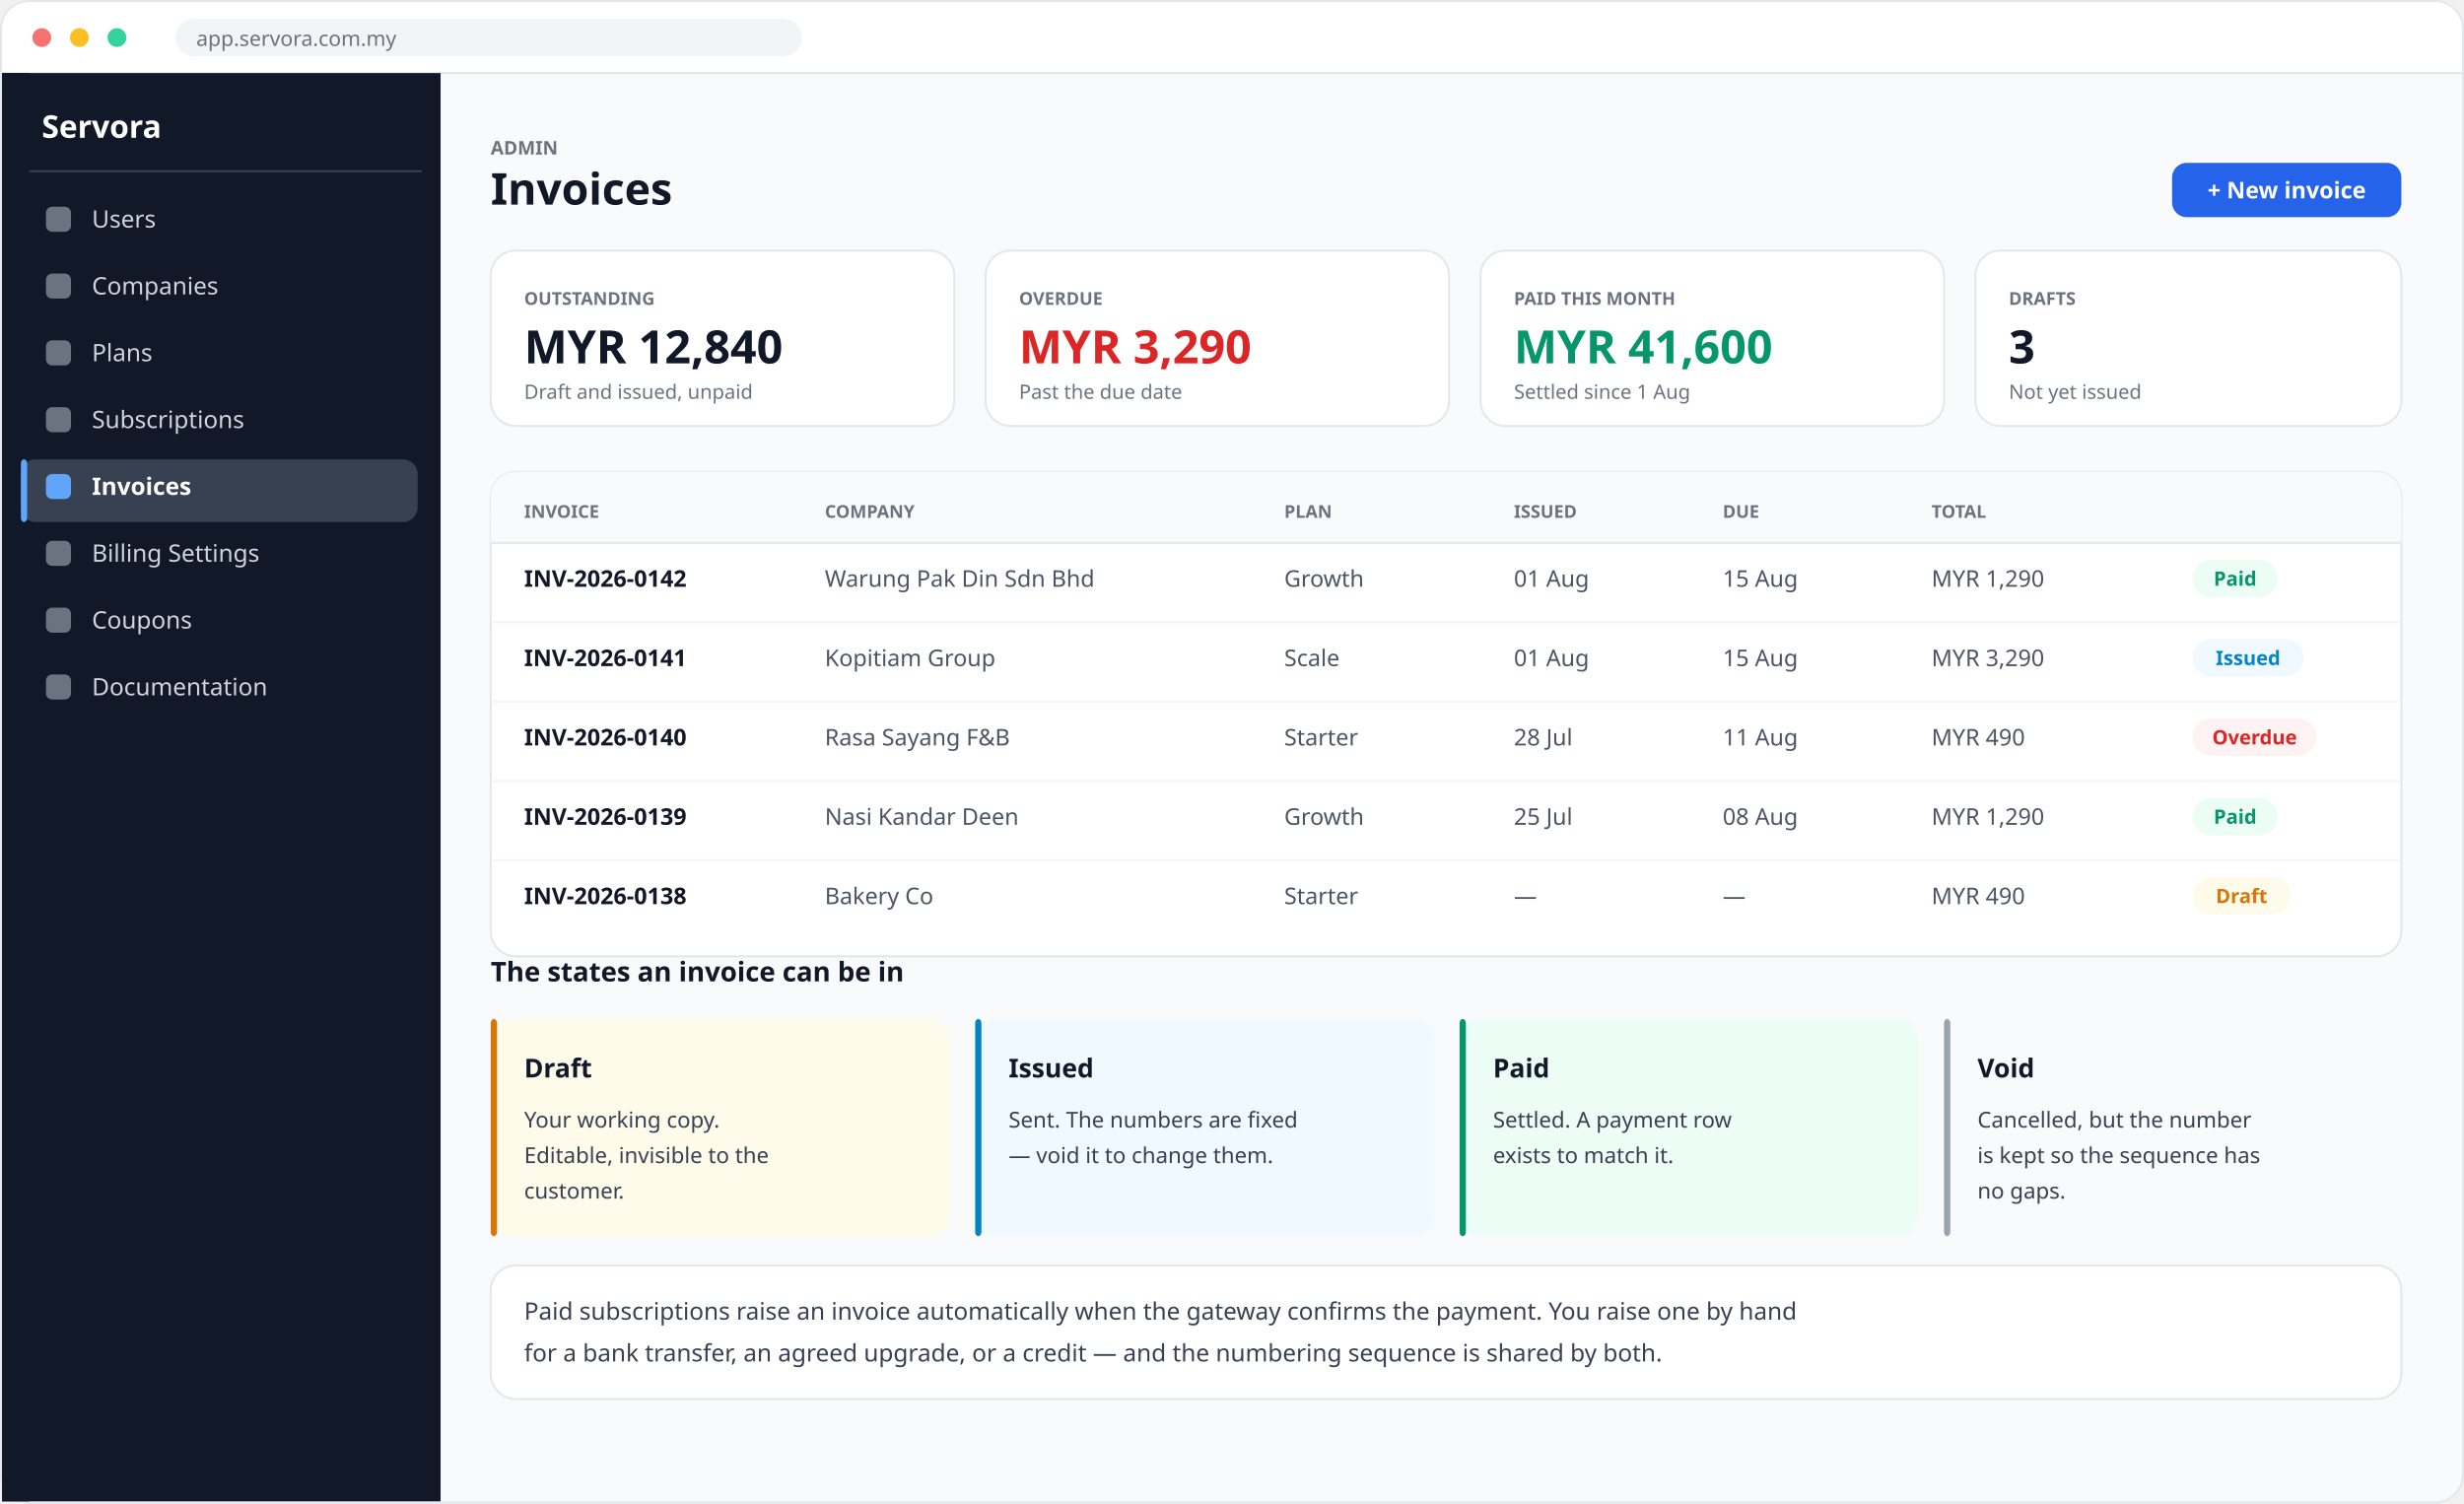
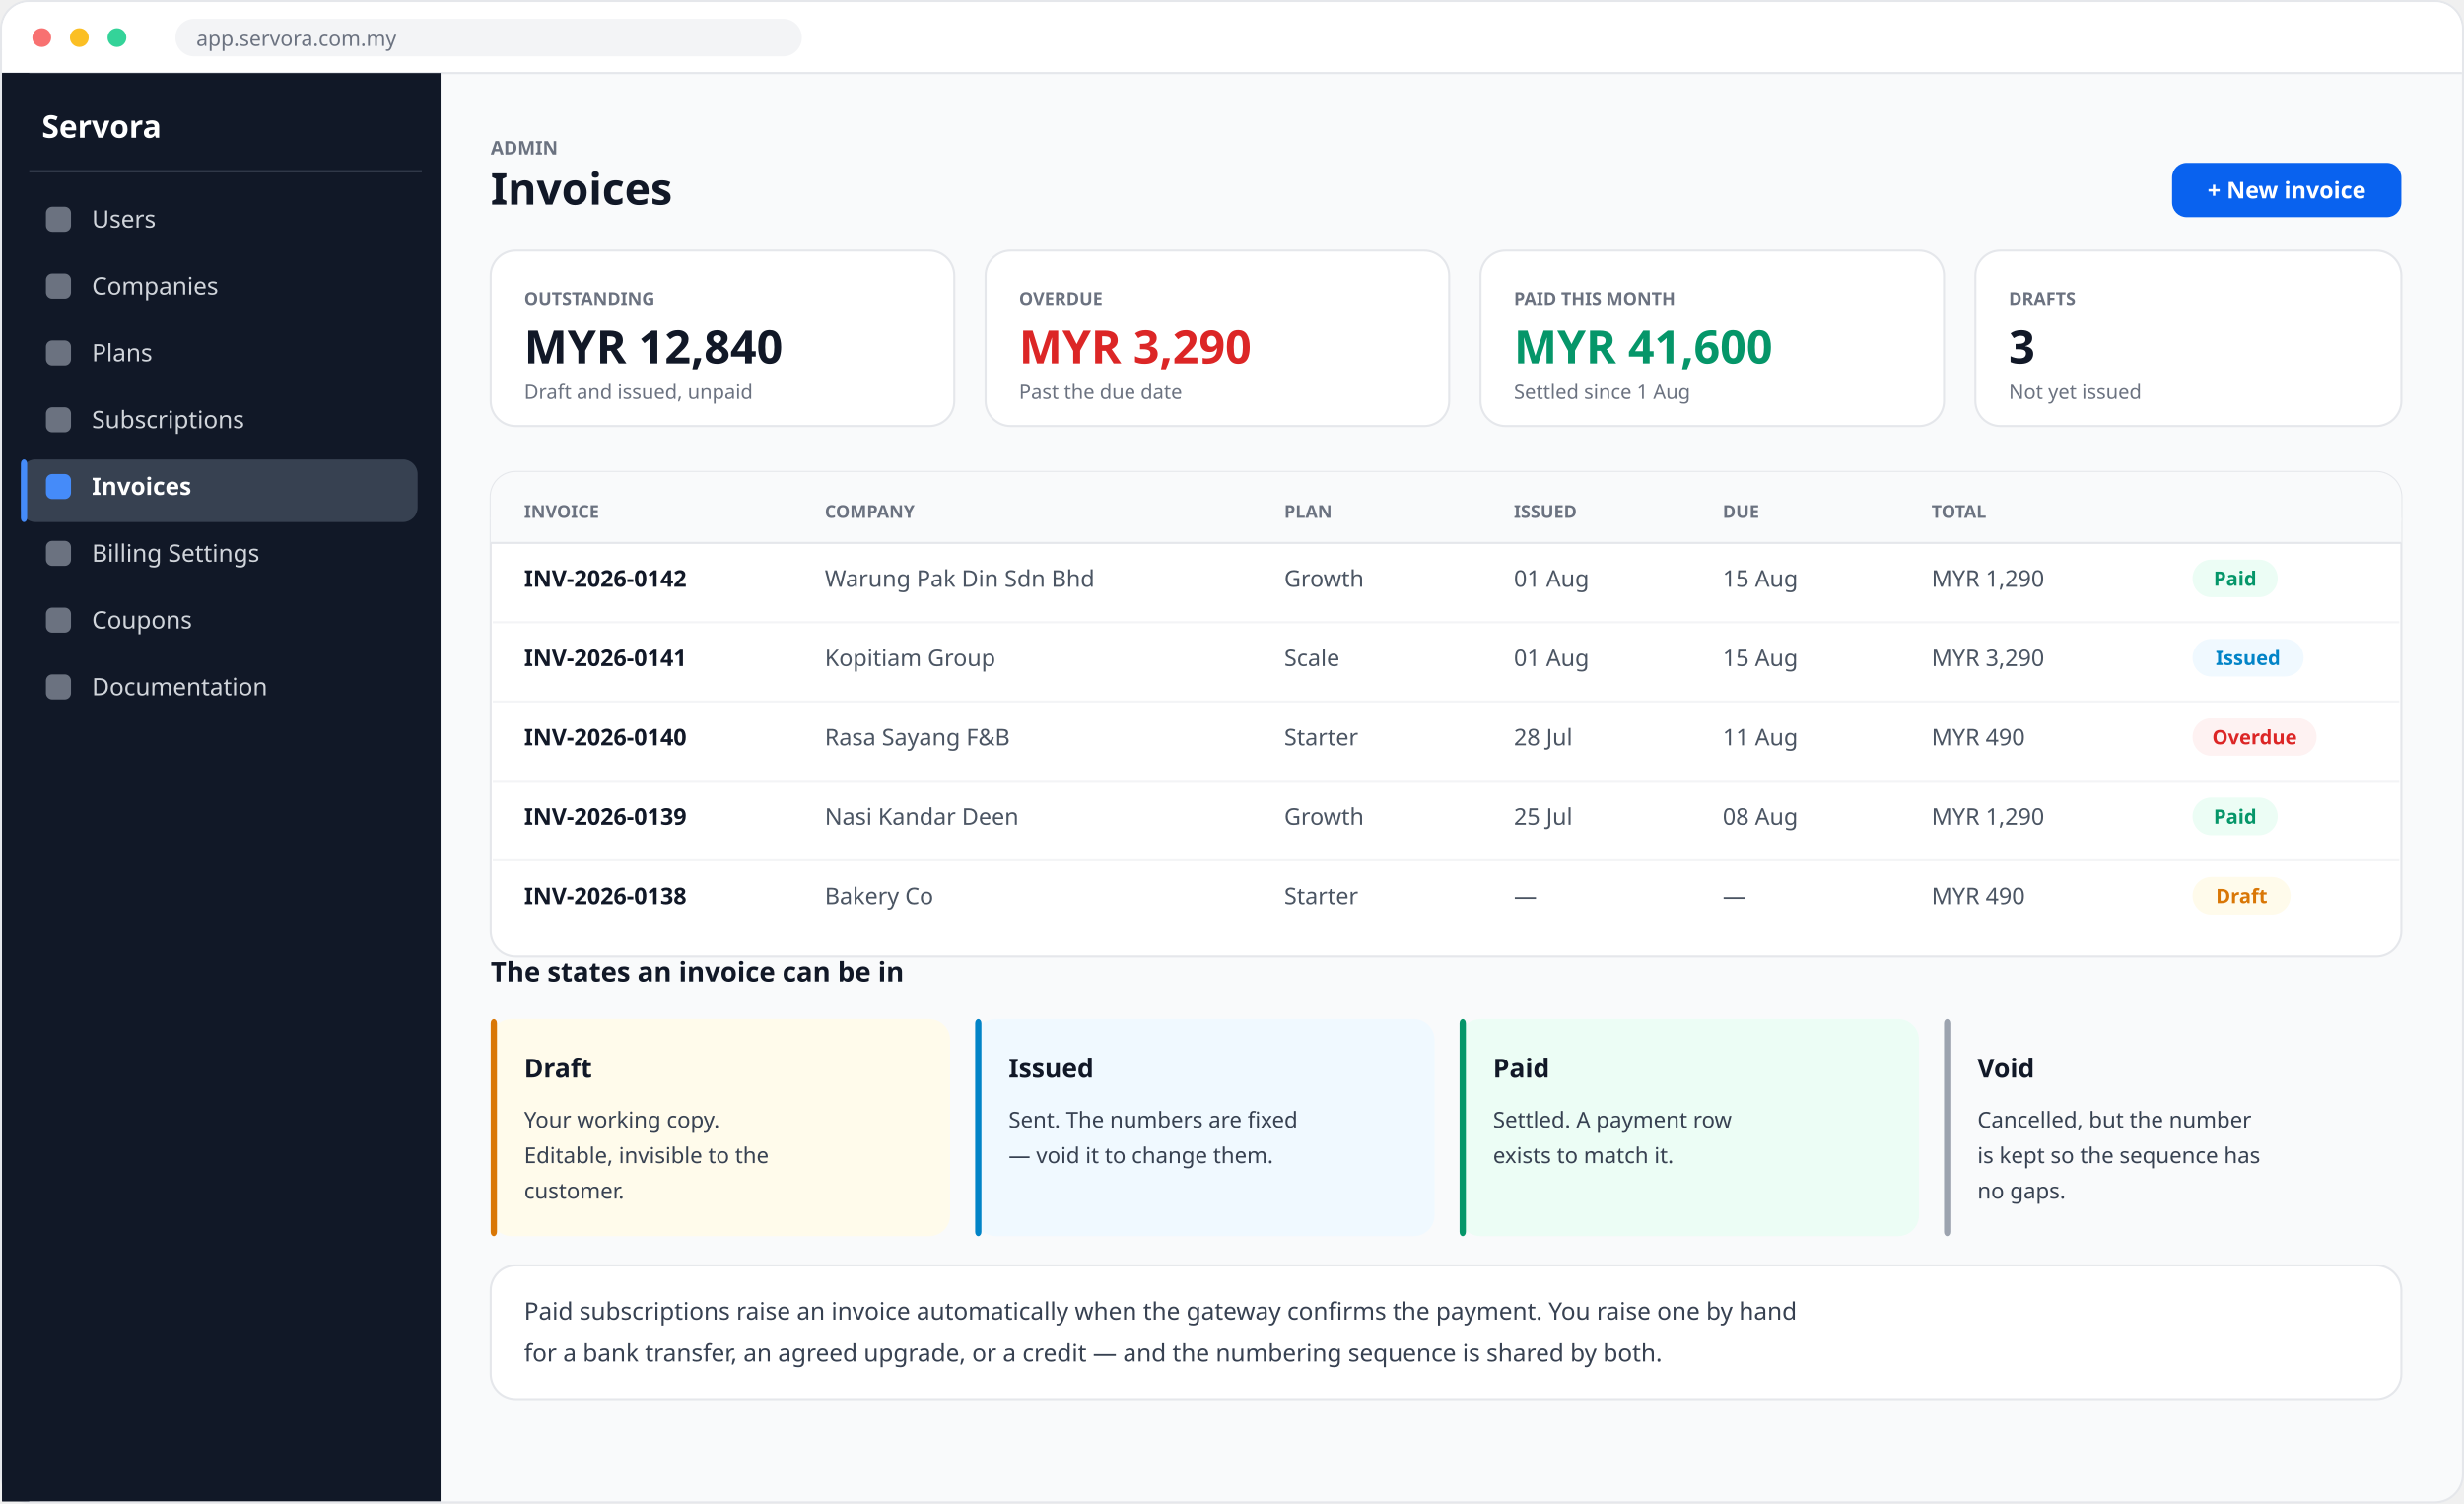
<svg xmlns="http://www.w3.org/2000/svg" viewBox="0 0 1180 720" width="1180" height="720" role="img">
  <rect x="0" y="0" width="1180" height="720" rx="14" fill="#e5e7eb" />
  <rect x="1" y="1" width="1178" height="718" rx="13" fill="#f9fafb" />
  <rect x="1" y="1" width="1178" height="34" rx="13" fill="#ffffff" />
  <rect x="1" y="24" width="1178" height="11" rx="0" fill="#ffffff" />
  <line x1="1" y1="35" x2="1179" y2="35" stroke="#e5e7eb" stroke-width="1" />
  <circle cx="20" cy="18" r="4.5" fill="#f87171" />
  <circle cx="38" cy="18" r="4.5" fill="#fbbf24" />
  <circle cx="56" cy="18" r="4.5" fill="#34d399" />
  <rect x="84" y="9" width="300" height="18" rx="9" fill="#f3f4f6" />
  <text x="94" y="22" font-family="Figtree, ui-sans-serif, system-ui, sans-serif" font-size="10" font-weight="400" fill="#6b7280" text-anchor="start">app.servora.com.my</text>
  <rect x="1" y="35" width="210" height="684" rx="0" fill="#111827" />
  <rect x="1" y="35" width="13" height="684" rx="0" fill="#111827" />
  <text x="20" y="66" font-family="Figtree, ui-sans-serif, system-ui, sans-serif" font-size="15" font-weight="700" fill="#ffffff" text-anchor="start">Servora</text>
  <line x1="14" y1="82" x2="202" y2="82" stroke="#374151" stroke-width="1" />
  <rect x="22" y="99" width="12" height="12" rx="3" fill="#6b7280" />
  <text x="44" y="109" font-family="Figtree, ui-sans-serif, system-ui, sans-serif" font-size="11.5" font-weight="400" fill="#d1d5db" text-anchor="start">Users</text>
  <rect x="22" y="131" width="12" height="12" rx="3" fill="#6b7280" />
  <text x="44" y="141" font-family="Figtree, ui-sans-serif, system-ui, sans-serif" font-size="11.5" font-weight="400" fill="#d1d5db" text-anchor="start">Companies</text>
  <rect x="22" y="163" width="12" height="12" rx="3" fill="#6b7280" />
  <text x="44" y="173" font-family="Figtree, ui-sans-serif, system-ui, sans-serif" font-size="11.5" font-weight="400" fill="#d1d5db" text-anchor="start">Plans</text>
  <rect x="22" y="195" width="12" height="12" rx="3" fill="#6b7280" />
  <text x="44" y="205" font-family="Figtree, ui-sans-serif, system-ui, sans-serif" font-size="11.5" font-weight="400" fill="#d1d5db" text-anchor="start">Subscriptions</text>
  <rect x="10" y="220" width="190" height="30" rx="7" fill="#374151" />
-   <rect x="10" y="220" width="3" height="30" rx="2" fill="#60a5fa" />
-   <rect x="22" y="227" width="12" height="12" rx="3" fill="#60a5fa" />
+   <rect x="10" y="220" width="3" height="30" rx="2" fill="#458bf9" />
+   <rect x="22" y="227" width="12" height="12" rx="3" fill="#458bf9" />
  <text x="44" y="237" font-family="Figtree, ui-sans-serif, system-ui, sans-serif" font-size="11.5" font-weight="600" fill="#ffffff" text-anchor="start">Invoices</text>
  <rect x="22" y="259" width="12" height="12" rx="3" fill="#6b7280" />
  <text x="44" y="269" font-family="Figtree, ui-sans-serif, system-ui, sans-serif" font-size="11.5" font-weight="400" fill="#d1d5db" text-anchor="start">Billing Settings</text>
  <rect x="22" y="291" width="12" height="12" rx="3" fill="#6b7280" />
  <text x="44" y="301" font-family="Figtree, ui-sans-serif, system-ui, sans-serif" font-size="11.5" font-weight="400" fill="#d1d5db" text-anchor="start">Coupons</text>
  <rect x="22" y="323" width="12" height="12" rx="3" fill="#6b7280" />
  <text x="44" y="333" font-family="Figtree, ui-sans-serif, system-ui, sans-serif" font-size="11.5" font-weight="400" fill="#d1d5db" text-anchor="start">Documentation</text>
  <text x="235" y="74" font-family="Figtree, ui-sans-serif, system-ui, sans-serif" font-size="9" font-weight="700" fill="#6b7280" text-anchor="start">ADMIN</text>
  <text x="235" y="98" font-family="Figtree, ui-sans-serif, system-ui, sans-serif" font-size="21" font-weight="700" fill="#111827" text-anchor="start">Invoices</text>
-   <rect x="1040.2" y="78" width="109.8" height="26" rx="7" fill="#2563eb" />
+   <rect x="1040.2" y="78" width="109.8" height="26" rx="7" fill="#0962ef" />
  <text x="1095.1" y="95" font-family="Figtree, ui-sans-serif, system-ui, sans-serif" font-size="11" font-weight="600" fill="#ffffff" text-anchor="middle">+ New invoice</text>
  <rect x="235" y="120" width="222" height="84" rx="12" fill="#ffffff" stroke="#e5e7eb" stroke-width="1" />
  <text x="251" y="146" font-family="Figtree, ui-sans-serif, system-ui, sans-serif" font-size="8.5" font-weight="700" fill="#6b7280" text-anchor="start">OUTSTANDING</text>
  <text x="251" y="174" font-family="Figtree, ui-sans-serif, system-ui, sans-serif" font-size="22" font-weight="700" fill="#111827" text-anchor="start">MYR 12,840</text>
  <text x="251" y="191" font-family="Figtree, ui-sans-serif, system-ui, sans-serif" font-size="9.5" font-weight="400" fill="#6b7280" text-anchor="start">Draft and issued, unpaid</text>
  <rect x="472" y="120" width="222" height="84" rx="12" fill="#ffffff" stroke="#e5e7eb" stroke-width="1" />
  <text x="488" y="146" font-family="Figtree, ui-sans-serif, system-ui, sans-serif" font-size="8.5" font-weight="700" fill="#6b7280" text-anchor="start">OVERDUE</text>
  <text x="488" y="174" font-family="Figtree, ui-sans-serif, system-ui, sans-serif" font-size="22" font-weight="700" fill="#dc2626" text-anchor="start">MYR 3,290</text>
  <text x="488" y="191" font-family="Figtree, ui-sans-serif, system-ui, sans-serif" font-size="9.5" font-weight="400" fill="#6b7280" text-anchor="start">Past the due date</text>
  <rect x="709" y="120" width="222" height="84" rx="12" fill="#ffffff" stroke="#e5e7eb" stroke-width="1" />
  <text x="725" y="146" font-family="Figtree, ui-sans-serif, system-ui, sans-serif" font-size="8.5" font-weight="700" fill="#6b7280" text-anchor="start">PAID THIS MONTH</text>
  <text x="725" y="174" font-family="Figtree, ui-sans-serif, system-ui, sans-serif" font-size="22" font-weight="700" fill="#059669" text-anchor="start">MYR 41,600</text>
  <text x="725" y="191" font-family="Figtree, ui-sans-serif, system-ui, sans-serif" font-size="9.5" font-weight="400" fill="#6b7280" text-anchor="start">Settled since 1 Aug</text>
  <rect x="946" y="120" width="204" height="84" rx="12" fill="#ffffff" stroke="#e5e7eb" stroke-width="1" />
  <text x="962" y="146" font-family="Figtree, ui-sans-serif, system-ui, sans-serif" font-size="8.5" font-weight="700" fill="#6b7280" text-anchor="start">DRAFTS</text>
  <text x="962" y="174" font-family="Figtree, ui-sans-serif, system-ui, sans-serif" font-size="22" font-weight="700" fill="#111827" text-anchor="start">3</text>
  <text x="962" y="191" font-family="Figtree, ui-sans-serif, system-ui, sans-serif" font-size="9.5" font-weight="400" fill="#6b7280" text-anchor="start">Not yet issued</text>
  <rect x="235" y="226" width="915" height="232" rx="12" fill="#ffffff" stroke="#e5e7eb" stroke-width="1" />
  <rect x="235" y="226" width="915" height="34" rx="12" fill="#f9fafb" />
  <rect x="235" y="248" width="915" height="12" rx="0" fill="#f9fafb" />
  <line x1="235" y1="260" x2="1150" y2="260" stroke="#e5e7eb" stroke-width="1" />
  <text x="251" y="248" font-family="Figtree, ui-sans-serif, system-ui, sans-serif" font-size="8.5" font-weight="700" fill="#6b7280" text-anchor="start">INVOICE</text>
  <text x="395" y="248" font-family="Figtree, ui-sans-serif, system-ui, sans-serif" font-size="8.5" font-weight="700" fill="#6b7280" text-anchor="start">COMPANY</text>
  <text x="615" y="248" font-family="Figtree, ui-sans-serif, system-ui, sans-serif" font-size="8.5" font-weight="700" fill="#6b7280" text-anchor="start">PLAN</text>
  <text x="725" y="248" font-family="Figtree, ui-sans-serif, system-ui, sans-serif" font-size="8.5" font-weight="700" fill="#6b7280" text-anchor="start">ISSUED</text>
  <text x="825" y="248" font-family="Figtree, ui-sans-serif, system-ui, sans-serif" font-size="8.5" font-weight="700" fill="#6b7280" text-anchor="start">DUE</text>
  <text x="925" y="248" font-family="Figtree, ui-sans-serif, system-ui, sans-serif" font-size="8.5" font-weight="700" fill="#6b7280" text-anchor="start">TOTAL</text>
  <text x="251" y="281" font-family="Figtree, ui-sans-serif, system-ui, sans-serif" font-size="11" font-weight="600" fill="#111827" text-anchor="start">INV-2026-0142</text>
  <text x="395" y="281" font-family="Figtree, ui-sans-serif, system-ui, sans-serif" font-size="11" font-weight="400" fill="#4b5563" text-anchor="start">Warung Pak Din Sdn Bhd</text>
  <text x="615" y="281" font-family="Figtree, ui-sans-serif, system-ui, sans-serif" font-size="11" font-weight="400" fill="#4b5563" text-anchor="start">Growth</text>
  <text x="725" y="281" font-family="Figtree, ui-sans-serif, system-ui, sans-serif" font-size="11" font-weight="400" fill="#4b5563" text-anchor="start">01 Aug</text>
  <text x="825" y="281" font-family="Figtree, ui-sans-serif, system-ui, sans-serif" font-size="11" font-weight="400" fill="#4b5563" text-anchor="start">15 Aug</text>
  <text x="925" y="281" font-family="Figtree, ui-sans-serif, system-ui, sans-serif" font-size="11" font-weight="400" fill="#4b5563" text-anchor="start">MYR 1,290</text>
  <rect x="1050" y="268" width="40.8" height="18" rx="9" fill="#ecfdf5" />
  <text x="1070.4" y="280.5" font-family="Figtree, ui-sans-serif, system-ui, sans-serif" font-size="9.5" font-weight="600" fill="#059669" text-anchor="middle">Paid</text>
  <line x1="236" y1="298" x2="1149" y2="298" stroke="#f3f4f6" stroke-width="1" />
  <text x="251" y="319" font-family="Figtree, ui-sans-serif, system-ui, sans-serif" font-size="11" font-weight="600" fill="#111827" text-anchor="start">INV-2026-0141</text>
  <text x="395" y="319" font-family="Figtree, ui-sans-serif, system-ui, sans-serif" font-size="11" font-weight="400" fill="#4b5563" text-anchor="start">Kopitiam Group</text>
  <text x="615" y="319" font-family="Figtree, ui-sans-serif, system-ui, sans-serif" font-size="11" font-weight="400" fill="#4b5563" text-anchor="start">Scale</text>
  <text x="725" y="319" font-family="Figtree, ui-sans-serif, system-ui, sans-serif" font-size="11" font-weight="400" fill="#4b5563" text-anchor="start">01 Aug</text>
  <text x="825" y="319" font-family="Figtree, ui-sans-serif, system-ui, sans-serif" font-size="11" font-weight="400" fill="#4b5563" text-anchor="start">15 Aug</text>
  <text x="925" y="319" font-family="Figtree, ui-sans-serif, system-ui, sans-serif" font-size="11" font-weight="400" fill="#4b5563" text-anchor="start">MYR 3,290</text>
  <rect x="1050" y="306" width="53.2" height="18" rx="9" fill="#f0f9ff" />
  <text x="1076.6" y="318.5" font-family="Figtree, ui-sans-serif, system-ui, sans-serif" font-size="9.5" font-weight="600" fill="#0284c7" text-anchor="middle">Issued</text>
  <line x1="236" y1="336" x2="1149" y2="336" stroke="#f3f4f6" stroke-width="1" />
  <text x="251" y="357" font-family="Figtree, ui-sans-serif, system-ui, sans-serif" font-size="11" font-weight="600" fill="#111827" text-anchor="start">INV-2026-0140</text>
  <text x="395" y="357" font-family="Figtree, ui-sans-serif, system-ui, sans-serif" font-size="11" font-weight="400" fill="#4b5563" text-anchor="start">Rasa Sayang F&amp;B</text>
  <text x="615" y="357" font-family="Figtree, ui-sans-serif, system-ui, sans-serif" font-size="11" font-weight="400" fill="#4b5563" text-anchor="start">Starter</text>
  <text x="725" y="357" font-family="Figtree, ui-sans-serif, system-ui, sans-serif" font-size="11" font-weight="400" fill="#4b5563" text-anchor="start">28 Jul</text>
  <text x="825" y="357" font-family="Figtree, ui-sans-serif, system-ui, sans-serif" font-size="11" font-weight="400" fill="#4b5563" text-anchor="start">11 Aug</text>
  <text x="925" y="357" font-family="Figtree, ui-sans-serif, system-ui, sans-serif" font-size="11" font-weight="400" fill="#4b5563" text-anchor="start">MYR   490</text>
  <rect x="1050" y="344" width="59.4" height="18" rx="9" fill="#fef2f2" />
  <text x="1079.7" y="356.5" font-family="Figtree, ui-sans-serif, system-ui, sans-serif" font-size="9.5" font-weight="600" fill="#dc2626" text-anchor="middle">Overdue</text>
  <line x1="236" y1="374" x2="1149" y2="374" stroke="#f3f4f6" stroke-width="1" />
  <text x="251" y="395" font-family="Figtree, ui-sans-serif, system-ui, sans-serif" font-size="11" font-weight="600" fill="#111827" text-anchor="start">INV-2026-0139</text>
  <text x="395" y="395" font-family="Figtree, ui-sans-serif, system-ui, sans-serif" font-size="11" font-weight="400" fill="#4b5563" text-anchor="start">Nasi Kandar Deen</text>
  <text x="615" y="395" font-family="Figtree, ui-sans-serif, system-ui, sans-serif" font-size="11" font-weight="400" fill="#4b5563" text-anchor="start">Growth</text>
  <text x="725" y="395" font-family="Figtree, ui-sans-serif, system-ui, sans-serif" font-size="11" font-weight="400" fill="#4b5563" text-anchor="start">25 Jul</text>
  <text x="825" y="395" font-family="Figtree, ui-sans-serif, system-ui, sans-serif" font-size="11" font-weight="400" fill="#4b5563" text-anchor="start">08 Aug</text>
  <text x="925" y="395" font-family="Figtree, ui-sans-serif, system-ui, sans-serif" font-size="11" font-weight="400" fill="#4b5563" text-anchor="start">MYR 1,290</text>
  <rect x="1050" y="382" width="40.8" height="18" rx="9" fill="#ecfdf5" />
  <text x="1070.4" y="394.5" font-family="Figtree, ui-sans-serif, system-ui, sans-serif" font-size="9.5" font-weight="600" fill="#059669" text-anchor="middle">Paid</text>
  <line x1="236" y1="412" x2="1149" y2="412" stroke="#f3f4f6" stroke-width="1" />
  <text x="251" y="433" font-family="Figtree, ui-sans-serif, system-ui, sans-serif" font-size="11" font-weight="600" fill="#111827" text-anchor="start">INV-2026-0138</text>
  <text x="395" y="433" font-family="Figtree, ui-sans-serif, system-ui, sans-serif" font-size="11" font-weight="400" fill="#4b5563" text-anchor="start">Bakery Co</text>
  <text x="615" y="433" font-family="Figtree, ui-sans-serif, system-ui, sans-serif" font-size="11" font-weight="400" fill="#4b5563" text-anchor="start">Starter</text>
  <text x="725" y="433" font-family="Figtree, ui-sans-serif, system-ui, sans-serif" font-size="11" font-weight="400" fill="#4b5563" text-anchor="start">—</text>
  <text x="825" y="433" font-family="Figtree, ui-sans-serif, system-ui, sans-serif" font-size="11" font-weight="400" fill="#4b5563" text-anchor="start">—</text>
  <text x="925" y="433" font-family="Figtree, ui-sans-serif, system-ui, sans-serif" font-size="11" font-weight="400" fill="#4b5563" text-anchor="start">MYR   490</text>
  <rect x="1050" y="420" width="47" height="18" rx="9" fill="#fffbeb" />
  <text x="1073.5" y="432.5" font-family="Figtree, ui-sans-serif, system-ui, sans-serif" font-size="9.5" font-weight="600" fill="#d97706" text-anchor="middle">Draft</text>
  <text x="235" y="470" font-family="Figtree, ui-sans-serif, system-ui, sans-serif" font-size="13" font-weight="700" fill="#111827" text-anchor="start">The states an invoice can be in</text>
  <rect x="235" y="488" width="220" height="104" rx="10" fill="#fffbeb" />
  <rect x="235" y="488" width="3" height="104" rx="2" fill="#d97706" />
  <text x="251" y="516" font-family="Figtree, ui-sans-serif, system-ui, sans-serif" font-size="12.5" font-weight="700" fill="#111827" text-anchor="start">Draft</text>
  <text x="251" y="540" font-family="Figtree, ui-sans-serif, system-ui, sans-serif" font-size="10.5" font-weight="400" fill="#374151" text-anchor="start">Your working copy.</text>
  <text x="251" y="557" font-family="Figtree, ui-sans-serif, system-ui, sans-serif" font-size="10.5" font-weight="400" fill="#374151" text-anchor="start">Editable, invisible to the</text>
  <text x="251" y="574" font-family="Figtree, ui-sans-serif, system-ui, sans-serif" font-size="10.5" font-weight="400" fill="#374151" text-anchor="start">customer.</text>
  <rect x="467" y="488" width="220" height="104" rx="10" fill="#f0f9ff" />
  <rect x="467" y="488" width="3" height="104" rx="2" fill="#0284c7" />
  <text x="483" y="516" font-family="Figtree, ui-sans-serif, system-ui, sans-serif" font-size="12.5" font-weight="700" fill="#111827" text-anchor="start">Issued</text>
  <text x="483" y="540" font-family="Figtree, ui-sans-serif, system-ui, sans-serif" font-size="10.5" font-weight="400" fill="#374151" text-anchor="start">Sent. The numbers are fixed</text>
  <text x="483" y="557" font-family="Figtree, ui-sans-serif, system-ui, sans-serif" font-size="10.5" font-weight="400" fill="#374151" text-anchor="start">— void it to change them.</text>
  <rect x="699" y="488" width="220" height="104" rx="10" fill="#ecfdf5" />
  <rect x="699" y="488" width="3" height="104" rx="2" fill="#059669" />
  <text x="715" y="516" font-family="Figtree, ui-sans-serif, system-ui, sans-serif" font-size="12.5" font-weight="700" fill="#111827" text-anchor="start">Paid</text>
  <text x="715" y="540" font-family="Figtree, ui-sans-serif, system-ui, sans-serif" font-size="10.5" font-weight="400" fill="#374151" text-anchor="start">Settled. A payment row</text>
  <text x="715" y="557" font-family="Figtree, ui-sans-serif, system-ui, sans-serif" font-size="10.5" font-weight="400" fill="#374151" text-anchor="start">exists to match it.</text>
  <rect x="931" y="488" width="220" height="104" rx="10" fill="#f9fafb" />
  <rect x="931" y="488" width="3" height="104" rx="2" fill="#9ca3af" />
  <text x="947" y="516" font-family="Figtree, ui-sans-serif, system-ui, sans-serif" font-size="12.5" font-weight="700" fill="#111827" text-anchor="start">Void</text>
  <text x="947" y="540" font-family="Figtree, ui-sans-serif, system-ui, sans-serif" font-size="10.5" font-weight="400" fill="#374151" text-anchor="start">Cancelled, but the number</text>
  <text x="947" y="557" font-family="Figtree, ui-sans-serif, system-ui, sans-serif" font-size="10.5" font-weight="400" fill="#374151" text-anchor="start">is kept so the sequence has</text>
  <text x="947" y="574" font-family="Figtree, ui-sans-serif, system-ui, sans-serif" font-size="10.5" font-weight="400" fill="#374151" text-anchor="start">no gaps.</text>
  <rect x="235" y="606" width="915" height="64" rx="12" fill="#ffffff" stroke="#e5e7eb" stroke-width="1" />
  <text x="251" y="632" font-family="Figtree, ui-sans-serif, system-ui, sans-serif" font-size="12.5" font-weight="700" fill="#111827" text-anchor="start" />
  <text x="251" y="632" font-family="Figtree, ui-sans-serif, system-ui, sans-serif" font-size="11.5" font-weight="400" fill="#374151" text-anchor="start">Paid subscriptions raise an invoice automatically when the gateway confirms the payment. You raise one by hand</text>
  <text x="251" y="652" font-family="Figtree, ui-sans-serif, system-ui, sans-serif" font-size="11.5" font-weight="400" fill="#374151" text-anchor="start">for a bank transfer, an agreed upgrade, or a credit — and the numbering sequence is shared by both.</text>
</svg>
